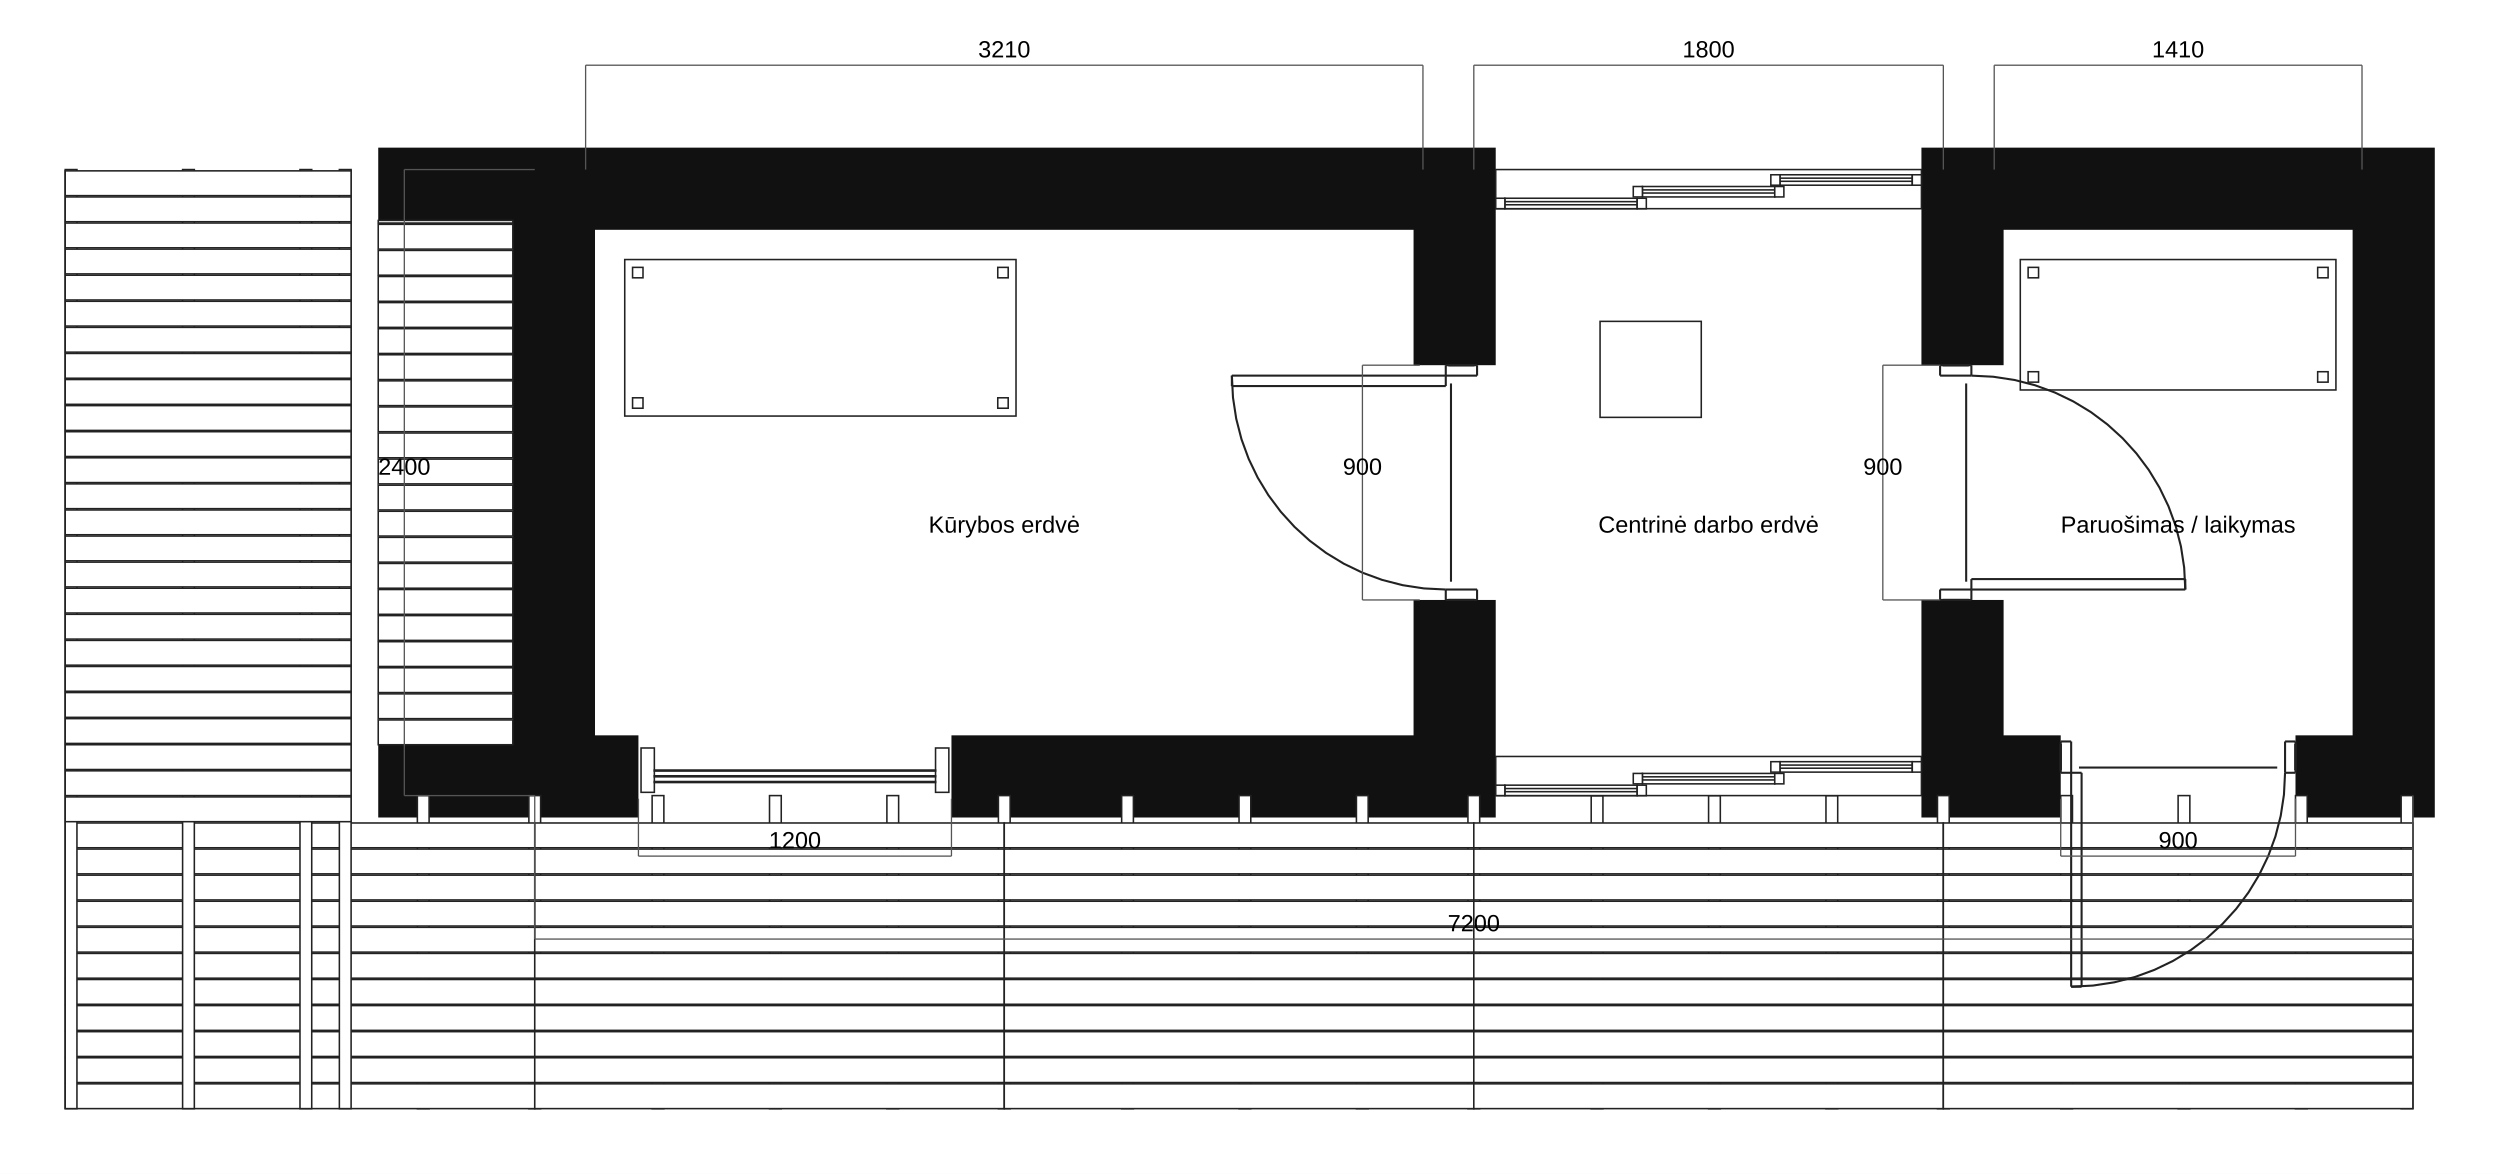
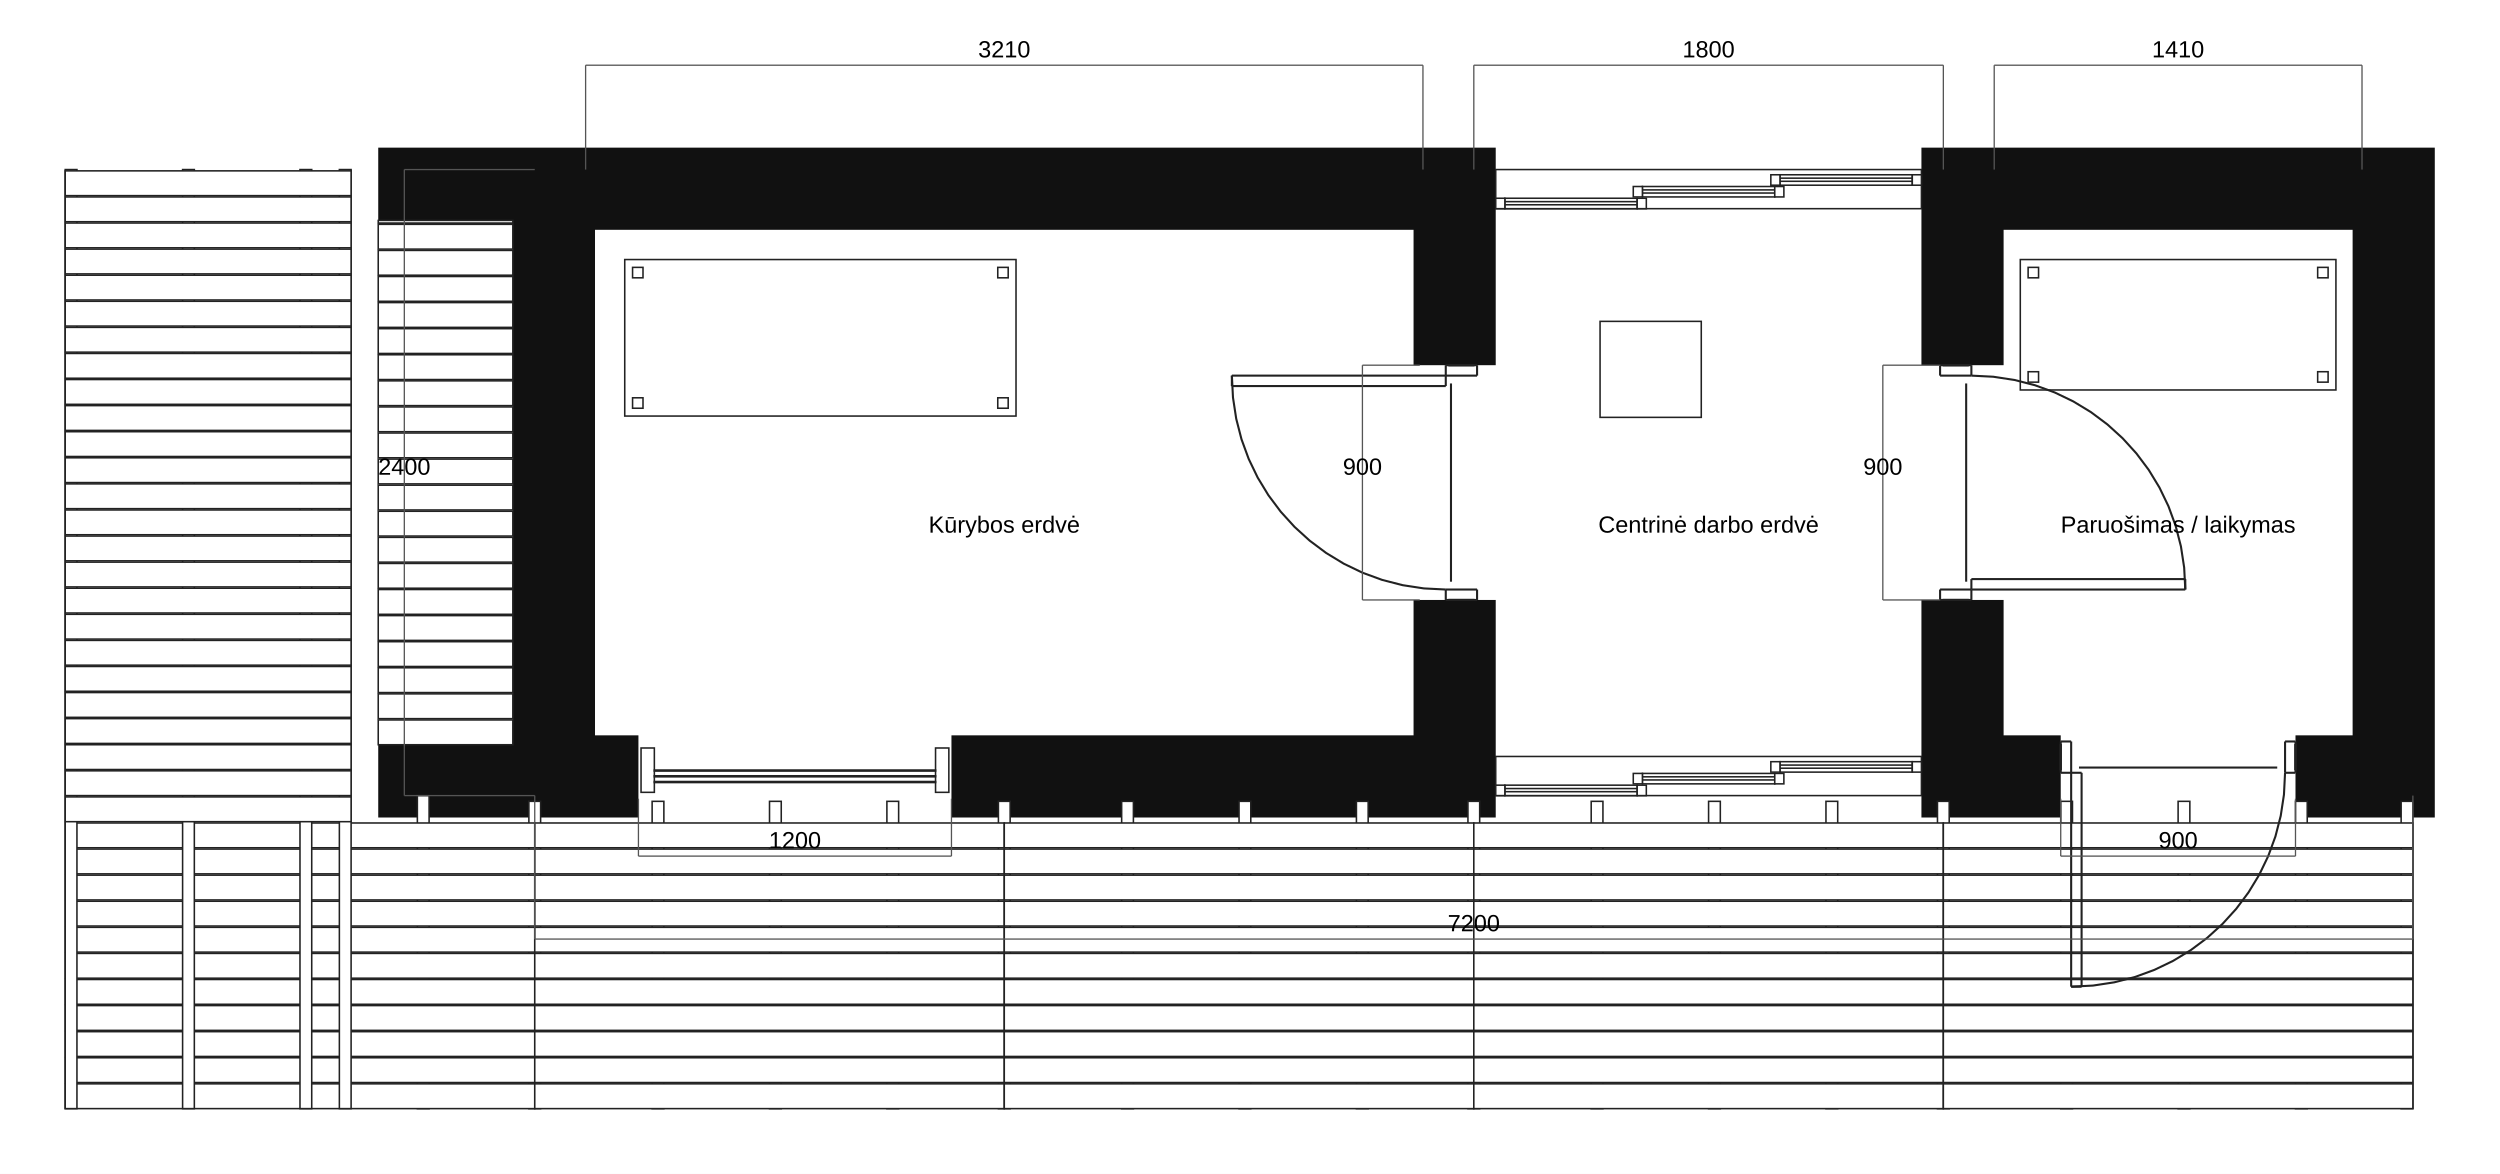
<svg xmlns="http://www.w3.org/2000/svg" viewBox="-2050 -3050 9584.0 4500">
  <rect x="-2050" y="-3050" width="9584.0" height="4500" fill="white" />
  <path d="M-600,84 L397.5,84 L397.5,-231 L231,-231 L231,-2169 L3369.0,-2169 L3369.0,-1650.0 L3684.0,-1650.0 L3684.0,-2484 L-600,-2484 L-600,-2121 L-84,-2121 L-84,-279 L-600,-279 Z M1597.5,84 L3684.0,84 L3684.0,-750.0 L3369.0,-750.0 L3369.0,-231 L1597.5,-231 Z M5316,84 L5850.0,84 L5850.0,-231 L5631,-231 L5631,-750.0 L5316,-750.0 Z M5316,-1650.0 L5631,-1650.0 L5631,-2169 L6969.0,-2169 L6969.0,-231 L6750.0,-231 L6750.0,84 L7284.0,84 L7284.0,-2484 L5316,-2484 Z" fill="#111" fill-rule="evenodd" />
  <polygon points="-450,1200 -405,1200 -405,0 -450,0" fill="#ffffff" stroke="#222" stroke-width="6" />
-   <polygon points="-22.5,1200 22.5,1200 22.5,0 -22.5,0" fill="#ffffff" stroke="#222" stroke-width="6" />
-   <polygon points="450,1200 495,1200 495,0 450,0" fill="#ffffff" stroke="#222" stroke-width="6" />
-   <polygon points="900,1200 945,1200 945,0 900,0" fill="#ffffff" stroke="#222" stroke-width="6" />
-   <polygon points="1350,1200 1395,1200 1395,0 1350,0" fill="#ffffff" stroke="#222" stroke-width="6" />
-   <polygon points="1777.5,1200 1822.5,1200 1822.5,0 1777.5,0" fill="#ffffff" stroke="#222" stroke-width="6" />
-   <polygon points="2250,1200 2295,1200 2295,0 2250,0" fill="#ffffff" stroke="#222" stroke-width="6" />
-   <polygon points="2700,1200 2745,1200 2745,0 2700,0" fill="#ffffff" stroke="#222" stroke-width="6" />
-   <polygon points="3150,1200 3195,1200 3195,0 3150,0" fill="#ffffff" stroke="#222" stroke-width="6" />
-   <polygon points="3577.5,1200 3622.5,1200 3622.5,0 3577.5,0" fill="#ffffff" stroke="#222" stroke-width="6" />
-   <polygon points="4050,1200 4095,1200 4095,0 4050,0" fill="#ffffff" stroke="#222" stroke-width="6" />
-   <polygon points="4500,1200 4545,1200 4545,0 4500,0" fill="#ffffff" stroke="#222" stroke-width="6" />
-   <polygon points="4950,1200 4995,1200 4995,0 4950,0" fill="#ffffff" stroke="#222" stroke-width="6" />
-   <polygon points="5377.5,1200 5422.5,1200 5422.5,0 5377.5,0" fill="#ffffff" stroke="#222" stroke-width="6" />
-   <polygon points="5850,1200 5895,1200 5895,0 5850,0" fill="#ffffff" stroke="#222" stroke-width="6" />
-   <polygon points="6300,1200 6345,1200 6345,0 6300,0" fill="#ffffff" stroke="#222" stroke-width="6" />
-   <polygon points="6750,1200 6795,1200 6795,0 6750,0" fill="#ffffff" stroke="#222" stroke-width="6" />
-   <polygon points="7155,1200 7200,1200 7200,0 7155,0" fill="#ffffff" stroke="#222" stroke-width="6" />
+   <polygon points="-22.5,1200 22.5,1200 22.5,22 -22.5,22" fill="#ffffff" stroke="#222" stroke-width="6" />
+   <polygon points="450,1200 495,1200 495,22 450,22" fill="#ffffff" stroke="#222" stroke-width="6" />
+   <polygon points="900,1200 945,1200 945,22 900,22" fill="#ffffff" stroke="#222" stroke-width="6" />
+   <polygon points="1350,1200 1395,1200 1395,22 1350,22" fill="#ffffff" stroke="#222" stroke-width="6" />
+   <polygon points="1777.5,1200 1822.5,1200 1822.5,22 1777.5,22" fill="#ffffff" stroke="#222" stroke-width="6" />
+   <polygon points="2250,1200 2295,1200 2295,22 2250,22" fill="#ffffff" stroke="#222" stroke-width="6" />
+   <polygon points="2700,1200 2745,1200 2745,22 2700,22" fill="#ffffff" stroke="#222" stroke-width="6" />
+   <polygon points="3150,1200 3195,1200 3195,22 3150,22" fill="#ffffff" stroke="#222" stroke-width="6" />
+   <polygon points="3577.5,1200 3622.5,1200 3622.5,22 3577.5,22" fill="#ffffff" stroke="#222" stroke-width="6" />
+   <polygon points="4050,1200 4095,1200 4095,22 4050,22" fill="#ffffff" stroke="#222" stroke-width="6" />
+   <polygon points="4500,1200 4545,1200 4545,22 4500,22" fill="#ffffff" stroke="#222" stroke-width="6" />
+   <polygon points="4950,1200 4995,1200 4995,22 4950,22" fill="#ffffff" stroke="#222" stroke-width="6" />
+   <polygon points="5377.5,1200 5422.5,1200 5422.5,22 5377.5,22" fill="#ffffff" stroke="#222" stroke-width="6" />
+   <polygon points="5850,1200 5895,1200 5895,22 5850,22" fill="#ffffff" stroke="#222" stroke-width="6" />
+   <polygon points="6300,1200 6345,1200 6345,22 6300,22" fill="#ffffff" stroke="#222" stroke-width="6" />
+   <polygon points="6750,1200 6795,1200 6795,22 6750,22" fill="#ffffff" stroke="#222" stroke-width="6" />
+   <polygon points="7155,1200 7200,1200 7200,22 7155,22" fill="#ffffff" stroke="#222" stroke-width="6" />
  <polygon points="-1800,1200 0,1200 0,1105 -1800,1105" fill="#ffffff" stroke="#222" stroke-width="6" />
  <polygon points="0,1200 1800,1200 1800,1105 0,1105" fill="#ffffff" stroke="#222" stroke-width="6" />
  <polygon points="1800,1200 3600,1200 3600,1105 1800,1105" fill="#ffffff" stroke="#222" stroke-width="6" />
  <polygon points="3600,1200 5400,1200 5400,1105 3600,1105" fill="#ffffff" stroke="#222" stroke-width="6" />
  <polygon points="5400,1200 7200,1200 7200,1105 5400,1105" fill="#ffffff" stroke="#222" stroke-width="6" />
  <polygon points="-1800,1100 0,1100 0,1005 -1800,1005" fill="#ffffff" stroke="#222" stroke-width="6" />
  <polygon points="0,1100 1800,1100 1800,1005 0,1005" fill="#ffffff" stroke="#222" stroke-width="6" />
  <polygon points="1800,1100 3600,1100 3600,1005 1800,1005" fill="#ffffff" stroke="#222" stroke-width="6" />
  <polygon points="3600,1100 5400,1100 5400,1005 3600,1005" fill="#ffffff" stroke="#222" stroke-width="6" />
  <polygon points="5400,1100 7200,1100 7200,1005 5400,1005" fill="#ffffff" stroke="#222" stroke-width="6" />
  <polygon points="-1800,1000 0,1000 0,905 -1800,905" fill="#ffffff" stroke="#222" stroke-width="6" />
  <polygon points="0,1000 1800,1000 1800,905 0,905" fill="#ffffff" stroke="#222" stroke-width="6" />
  <polygon points="1800,1000 3600,1000 3600,905 1800,905" fill="#ffffff" stroke="#222" stroke-width="6" />
  <polygon points="3600,1000 5400,1000 5400,905 3600,905" fill="#ffffff" stroke="#222" stroke-width="6" />
  <polygon points="5400,1000 7200,1000 7200,905 5400,905" fill="#ffffff" stroke="#222" stroke-width="6" />
  <polygon points="-1800,900 0,900 0,805 -1800,805" fill="#ffffff" stroke="#222" stroke-width="6" />
  <polygon points="0,900 1800,900 1800,805 0,805" fill="#ffffff" stroke="#222" stroke-width="6" />
  <polygon points="1800,900 3600,900 3600,805 1800,805" fill="#ffffff" stroke="#222" stroke-width="6" />
  <polygon points="3600,900 5400,900 5400,805 3600,805" fill="#ffffff" stroke="#222" stroke-width="6" />
  <polygon points="5400,900 7200,900 7200,805 5400,805" fill="#ffffff" stroke="#222" stroke-width="6" />
  <polygon points="-1800,800 0,800 0,705 -1800,705" fill="#ffffff" stroke="#222" stroke-width="6" />
  <polygon points="0,800 1800,800 1800,705 0,705" fill="#ffffff" stroke="#222" stroke-width="6" />
  <polygon points="1800,800 3600,800 3600,705 1800,705" fill="#ffffff" stroke="#222" stroke-width="6" />
  <polygon points="3600,800 5400,800 5400,705 3600,705" fill="#ffffff" stroke="#222" stroke-width="6" />
  <polygon points="5400,800 7200,800 7200,705 5400,705" fill="#ffffff" stroke="#222" stroke-width="6" />
  <polygon points="-1800,700 0,700 0,605 -1800,605" fill="#ffffff" stroke="#222" stroke-width="6" />
  <polygon points="0,700 1800,700 1800,605 0,605" fill="#ffffff" stroke="#222" stroke-width="6" />
  <polygon points="1800,700 3600,700 3600,605 1800,605" fill="#ffffff" stroke="#222" stroke-width="6" />
  <polygon points="3600,700 5400,700 5400,605 3600,605" fill="#ffffff" stroke="#222" stroke-width="6" />
  <polygon points="5400,700 7200,700 7200,605 5400,605" fill="#ffffff" stroke="#222" stroke-width="6" />
  <polygon points="-1800,600 0,600 0,505 -1800,505" fill="#ffffff" stroke="#222" stroke-width="6" />
  <polygon points="0,600 1800,600 1800,505 0,505" fill="#ffffff" stroke="#222" stroke-width="6" />
  <polygon points="1800,600 3600,600 3600,505 1800,505" fill="#ffffff" stroke="#222" stroke-width="6" />
  <polygon points="3600,600 5400,600 5400,505 3600,505" fill="#ffffff" stroke="#222" stroke-width="6" />
  <polygon points="5400,600 7200,600 7200,505 5400,505" fill="#ffffff" stroke="#222" stroke-width="6" />
  <polygon points="-1800,500 0,500 0,405 -1800,405" fill="#ffffff" stroke="#222" stroke-width="6" />
  <polygon points="0,500 1800,500 1800,405 0,405" fill="#ffffff" stroke="#222" stroke-width="6" />
  <polygon points="1800,500 3600,500 3600,405 1800,405" fill="#ffffff" stroke="#222" stroke-width="6" />
  <polygon points="3600,500 5400,500 5400,405 3600,405" fill="#ffffff" stroke="#222" stroke-width="6" />
  <polygon points="5400,500 7200,500 7200,405 5400,405" fill="#ffffff" stroke="#222" stroke-width="6" />
  <polygon points="-1800,400 0,400 0,305 -1800,305" fill="#ffffff" stroke="#222" stroke-width="6" />
  <polygon points="0,400 1800,400 1800,305 0,305" fill="#ffffff" stroke="#222" stroke-width="6" />
  <polygon points="1800,400 3600,400 3600,305 1800,305" fill="#ffffff" stroke="#222" stroke-width="6" />
  <polygon points="3600,400 5400,400 5400,305 3600,305" fill="#ffffff" stroke="#222" stroke-width="6" />
  <polygon points="5400,400 7200,400 7200,305 5400,305" fill="#ffffff" stroke="#222" stroke-width="6" />
  <polygon points="-1800,300 0,300 0,205 -1800,205" fill="#ffffff" stroke="#222" stroke-width="6" />
  <polygon points="0,300 1800,300 1800,205 0,205" fill="#ffffff" stroke="#222" stroke-width="6" />
  <polygon points="1800,300 3600,300 3600,205 1800,205" fill="#ffffff" stroke="#222" stroke-width="6" />
  <polygon points="3600,300 5400,300 5400,205 3600,205" fill="#ffffff" stroke="#222" stroke-width="6" />
  <polygon points="5400,300 7200,300 7200,205 5400,205" fill="#ffffff" stroke="#222" stroke-width="6" />
  <polygon points="-1800,200 0,200 0,105 -1800,105" fill="#ffffff" stroke="#222" stroke-width="6" />
  <polygon points="0,200 1800,200 1800,105 0,105" fill="#ffffff" stroke="#222" stroke-width="6" />
  <polygon points="1800,200 3600,200 3600,105 1800,105" fill="#ffffff" stroke="#222" stroke-width="6" />
  <polygon points="3600,200 5400,200 5400,105 3600,105" fill="#ffffff" stroke="#222" stroke-width="6" />
  <polygon points="5400,200 7200,200 7200,105 5400,105" fill="#ffffff" stroke="#222" stroke-width="6" />
  <polygon points="-1800,1200 -1755,1200 -1755,-2400 -1800,-2400" fill="#ffffff" stroke="#222" stroke-width="6" />
  <polygon points="-1350,1200 -1305,1200 -1305,-2400 -1350,-2400" fill="#ffffff" stroke="#222" stroke-width="6" />
  <polygon points="-900,1200 -855,1200 -855,-2400 -900,-2400" fill="#ffffff" stroke="#222" stroke-width="6" />
  <polygon points="-749,1200 -704,1200 -704,-2400 -749,-2400" fill="#ffffff" stroke="#222" stroke-width="6" />
  <polygon points="-1800,100 -704,100 -704,5 -1800,5" fill="#ffffff" stroke="#222" stroke-width="6" />
  <polygon points="-1800,0 -704,0 -704,-95 -1800,-95" fill="#ffffff" stroke="#222" stroke-width="6" />
  <polygon points="-1800,-100 -704,-100 -704,-195 -1800,-195" fill="#ffffff" stroke="#222" stroke-width="6" />
  <polygon points="-1800,-200 -704,-200 -704,-295 -1800,-295" fill="#ffffff" stroke="#222" stroke-width="6" />
  <polygon points="-1800,-300 -704,-300 -704,-395 -1800,-395" fill="#ffffff" stroke="#222" stroke-width="6" />
  <polygon points="-1800,-400 -704,-400 -704,-495 -1800,-495" fill="#ffffff" stroke="#222" stroke-width="6" />
  <polygon points="-1800,-500 -704,-500 -704,-595 -1800,-595" fill="#ffffff" stroke="#222" stroke-width="6" />
  <polygon points="-1800,-600 -704,-600 -704,-695 -1800,-695" fill="#ffffff" stroke="#222" stroke-width="6" />
  <polygon points="-1800,-700 -704,-700 -704,-795 -1800,-795" fill="#ffffff" stroke="#222" stroke-width="6" />
  <polygon points="-1800,-800 -704,-800 -704,-895 -1800,-895" fill="#ffffff" stroke="#222" stroke-width="6" />
  <polygon points="-1800,-900 -704,-900 -704,-995 -1800,-995" fill="#ffffff" stroke="#222" stroke-width="6" />
  <polygon points="-1800,-1000 -704,-1000 -704,-1095 -1800,-1095" fill="#ffffff" stroke="#222" stroke-width="6" />
  <polygon points="-1800,-1100 -704,-1100 -704,-1195 -1800,-1195" fill="#ffffff" stroke="#222" stroke-width="6" />
  <polygon points="-1800,-1200 -704,-1200 -704,-1295 -1800,-1295" fill="#ffffff" stroke="#222" stroke-width="6" />
  <polygon points="-1800,-1300 -704,-1300 -704,-1395 -1800,-1395" fill="#ffffff" stroke="#222" stroke-width="6" />
  <polygon points="-1800,-1400 -704,-1400 -704,-1495 -1800,-1495" fill="#ffffff" stroke="#222" stroke-width="6" />
  <polygon points="-1800,-1500 -704,-1500 -704,-1595 -1800,-1595" fill="#ffffff" stroke="#222" stroke-width="6" />
  <polygon points="-1800,-1600 -704,-1600 -704,-1695 -1800,-1695" fill="#ffffff" stroke="#222" stroke-width="6" />
  <polygon points="-1800,-1700 -704,-1700 -704,-1795 -1800,-1795" fill="#ffffff" stroke="#222" stroke-width="6" />
  <polygon points="-1800,-1800 -704,-1800 -704,-1895 -1800,-1895" fill="#ffffff" stroke="#222" stroke-width="6" />
  <polygon points="-1800,-1900 -704,-1900 -704,-1995 -1800,-1995" fill="#ffffff" stroke="#222" stroke-width="6" />
  <polygon points="-1800,-2000 -704,-2000 -704,-2095 -1800,-2095" fill="#ffffff" stroke="#222" stroke-width="6" />
  <polygon points="-1800,-2100 -704,-2100 -704,-2195 -1800,-2195" fill="#ffffff" stroke="#222" stroke-width="6" />
  <polygon points="-1800,-2200 -704,-2200 -704,-2295 -1800,-2295" fill="#ffffff" stroke="#222" stroke-width="6" />
  <polygon points="-1800,-2300 -704,-2300 -704,-2395 -1800,-2395" fill="#ffffff" stroke="#222" stroke-width="6" />
  <polygon points="345,-1455 1845,-1455 1845,-2055 345,-2055" fill="#ffffff" stroke="#222" stroke-width="6" />
  <polygon points="375,-1485 415,-1485 415,-1525 375,-1525" fill="#ffffff" stroke="#222" stroke-width="6" />
  <polygon points="1775,-1485 1815,-1485 1815,-1525 1775,-1525" fill="#ffffff" stroke="#222" stroke-width="6" />
  <polygon points="375,-1985 415,-1985 415,-2025 375,-2025" fill="#ffffff" stroke="#222" stroke-width="6" />
  <polygon points="1775,-1985 1815,-1985 1815,-2025 1775,-2025" fill="#ffffff" stroke="#222" stroke-width="6" />
  <polygon points="5695,-1555 6905,-1555 6905,-2055 5695,-2055" fill="#ffffff" stroke="#222" stroke-width="6" />
  <polygon points="5725,-1585 5765,-1585 5765,-1625 5725,-1625" fill="#ffffff" stroke="#222" stroke-width="6" />
  <polygon points="6835,-1585 6875,-1585 6875,-1625 6835,-1625" fill="#ffffff" stroke="#222" stroke-width="6" />
  <polygon points="5725,-1985 5765,-1985 5765,-2025 5725,-2025" fill="#ffffff" stroke="#222" stroke-width="6" />
  <polygon points="6835,-1985 6875,-1985 6875,-2025 6835,-2025" fill="#ffffff" stroke="#222" stroke-width="6" />
  <polygon points="3684,0 5316,0 5316,-150 3684,-150" fill="#ffffff" stroke="#222" stroke-width="6" />
  <polygon points="3719.0,0 4226.333,0 4226.333,-40 3719.0,-40" fill="#ffffff" stroke="#222" stroke-width="6" />
  <polygon points="4246.333,-45 4753.667,-45 4753.667,-85 4246.333,-85" fill="#ffffff" stroke="#222" stroke-width="6" />
  <polygon points="4773.667,-90 5281.0,-90 5281.0,-130 4773.667,-130" fill="#ffffff" stroke="#222" stroke-width="6" />
  <polygon points="3684,-2250 5316,-2250 5316,-2400 3684,-2400" fill="#ffffff" stroke="#222" stroke-width="6" />
  <polygon points="3719.0,-2250 4226.333,-2250 4226.333,-2290 3719.0,-2290" fill="#ffffff" stroke="#222" stroke-width="6" />
  <polygon points="4246.333,-2295 4753.667,-2295 4753.667,-2335 4246.333,-2335" fill="#ffffff" stroke="#222" stroke-width="6" />
  <polygon points="4773.667,-2340 5281.0,-2340 5281.0,-2380 4773.667,-2380" fill="#ffffff" stroke="#222" stroke-width="6" />
  <polygon points="4084,-1450 4472,-1450 4472,-1818 4084,-1818" fill="#ffffff" stroke="#222" stroke-width="6" />
  <polygon points="-600,-195 -84,-195 -84,-290 -600,-290" fill="#ffffff" stroke="#222" stroke-width="6" />
  <polygon points="-600,-295 -84,-295 -84,-390 -600,-390" fill="#ffffff" stroke="#222" stroke-width="6" />
  <polygon points="-600,-395 -84,-395 -84,-490 -600,-490" fill="#ffffff" stroke="#222" stroke-width="6" />
  <polygon points="-600,-495 -84,-495 -84,-590 -600,-590" fill="#ffffff" stroke="#222" stroke-width="6" />
  <polygon points="-600,-595 -84,-595 -84,-690 -600,-690" fill="#ffffff" stroke="#222" stroke-width="6" />
  <polygon points="-600,-695 -84,-695 -84,-790 -600,-790" fill="#ffffff" stroke="#222" stroke-width="6" />
  <polygon points="-600,-795 -84,-795 -84,-890 -600,-890" fill="#ffffff" stroke="#222" stroke-width="6" />
  <polygon points="-600,-895 -84,-895 -84,-990 -600,-990" fill="#ffffff" stroke="#222" stroke-width="6" />
  <polygon points="-600,-995 -84,-995 -84,-1090 -600,-1090" fill="#ffffff" stroke="#222" stroke-width="6" />
  <polygon points="-600,-1095 -84,-1095 -84,-1190 -600,-1190" fill="#ffffff" stroke="#222" stroke-width="6" />
  <polygon points="-600,-1195 -84,-1195 -84,-1290 -600,-1290" fill="#ffffff" stroke="#222" stroke-width="6" />
  <polygon points="-600,-1295 -84,-1295 -84,-1390 -600,-1390" fill="#ffffff" stroke="#222" stroke-width="6" />
  <polygon points="-600,-1395 -84,-1395 -84,-1490 -600,-1490" fill="#ffffff" stroke="#222" stroke-width="6" />
  <polygon points="-600,-1495 -84,-1495 -84,-1590 -600,-1590" fill="#ffffff" stroke="#222" stroke-width="6" />
  <polygon points="-600,-1595 -84,-1595 -84,-1690 -600,-1690" fill="#ffffff" stroke="#222" stroke-width="6" />
  <polygon points="-600,-1695 -84,-1695 -84,-1790 -600,-1790" fill="#ffffff" stroke="#222" stroke-width="6" />
  <polygon points="-600,-1795 -84,-1795 -84,-1890 -600,-1890" fill="#ffffff" stroke="#222" stroke-width="6" />
  <polygon points="-600,-1895 -84,-1895 -84,-1990 -600,-1990" fill="#ffffff" stroke="#222" stroke-width="6" />
  <polygon points="-600,-1995 -84,-1995 -84,-2090 -600,-2090" fill="#ffffff" stroke="#222" stroke-width="6" />
  <polygon points="-600,-2095 -84,-2095 -84,-2190 -600,-2190" fill="#ffffff" stroke="#222" stroke-width="6" />
  <polygon points="-600,-2195 -84,-2195 -84,-2205 -600,-2205" fill="#ffffff" stroke="#222" stroke-width="6" />
  <polygon points="407.5,-12.5 458.5,-12.5 458.5,-182.5 407.5,-182.5" fill="#ffffff" stroke="#222" stroke-width="6" />
  <polygon points="1536.5,-12.5 1587.5,-12.5 1587.5,-182.5 1536.5,-182.5" fill="#ffffff" stroke="#222" stroke-width="6" />
  <polygon points="458.5,-50.0 1536.5,-50.0 1536.5,-54.0 458.5,-54.0" fill="#ffffff" stroke="#222" stroke-width="6" />
  <polygon points="458.5,-72.0 1536.5,-72.0 1536.5,-76.0 458.5,-76.0" fill="#ffffff" stroke="#222" stroke-width="6" />
  <polygon points="458.5,-94.0 1536.5,-94.0 1536.5,-98.0 458.5,-98.0" fill="#ffffff" stroke="#222" stroke-width="6" />
  <polygon points="3719.0,-15.0 4226.333,-15.0 4226.333,-27.0 3719.0,-27.0" fill="#ffffff" stroke="#222" stroke-width="6" />
  <polygon points="3684.0,-0.0 3719.0,-0.0 3719.0,-40.0 3684.0,-40.0" fill="#ffffff" stroke="#222" stroke-width="6" />
  <polygon points="4226.333,-0.0 4261.333,-0.0 4261.333,-40.0 4226.333,-40.0" fill="#ffffff" stroke="#222" stroke-width="6" />
  <polygon points="4246.333,-60.0 4753.667,-60.0 4753.667,-72.0 4246.333,-72.0" fill="#ffffff" stroke="#222" stroke-width="6" />
  <polygon points="4211.333,-45.0 4246.333,-45.0 4246.333,-85.0 4211.333,-85.0" fill="#ffffff" stroke="#222" stroke-width="6" />
  <polygon points="4753.667,-45.0 4788.667,-45.0 4788.667,-85.0 4753.667,-85.0" fill="#ffffff" stroke="#222" stroke-width="6" />
  <polygon points="4773.667,-105.0 5281.0,-105.0 5281.0,-117.0 4773.667,-117.0" fill="#ffffff" stroke="#222" stroke-width="6" />
  <polygon points="4738.667,-90.0 4773.667,-90.0 4773.667,-130.0 4738.667,-130.0" fill="#ffffff" stroke="#222" stroke-width="6" />
  <polygon points="5281.0,-90.0 5316.0,-90.0 5316.0,-130.0 5281.0,-130.0" fill="#ffffff" stroke="#222" stroke-width="6" />
  <polygon points="3719.0,-2265.0 4226.333,-2265.0 4226.333,-2277.0 3719.0,-2277.0" fill="#ffffff" stroke="#222" stroke-width="6" />
  <polygon points="3684.0,-2250.0 3719.0,-2250.0 3719.0,-2290.0 3684.0,-2290.0" fill="#ffffff" stroke="#222" stroke-width="6" />
  <polygon points="4226.333,-2250.0 4261.333,-2250.0 4261.333,-2290.0 4226.333,-2290.0" fill="#ffffff" stroke="#222" stroke-width="6" />
  <polygon points="4246.333,-2310.0 4753.667,-2310.0 4753.667,-2322.0 4246.333,-2322.0" fill="#ffffff" stroke="#222" stroke-width="6" />
  <polygon points="4211.333,-2295.0 4246.333,-2295.0 4246.333,-2335.0 4211.333,-2335.0" fill="#ffffff" stroke="#222" stroke-width="6" />
  <polygon points="4753.667,-2295.0 4788.667,-2295.0 4788.667,-2335.0 4753.667,-2335.0" fill="#ffffff" stroke="#222" stroke-width="6" />
  <polygon points="4773.667,-2355.0 5281.0,-2355.0 5281.0,-2367.0 4773.667,-2367.0" fill="#ffffff" stroke="#222" stroke-width="6" />
  <polygon points="4738.667,-2340.0 4773.667,-2340.0 4773.667,-2380.0 4738.667,-2380.0" fill="#ffffff" stroke="#222" stroke-width="6" />
  <polygon points="5281.0,-2340.0 5316.0,-2340.0 5316.0,-2380.0 5281.0,-2380.0" fill="#ffffff" stroke="#222" stroke-width="6" />
  <polyline points="3512.5,-820.0 3512.5,-1580.0" fill="none" stroke="#222" stroke-width="8" />
  <polyline points="2672.5,-1610.0 2676.734,-1526.16 2689.159,-1444.741 2709.366,-1366.157 2736.94,-1290.819 2771.47,-1219.139 2812.543,-1151.53 2859.748,-1088.404 2912.672,-1030.172 2970.904,-977.248 3034.03,-930.043 3101.639,-888.97 3173.319,-854.44 3248.657,-826.866 3327.241,-806.659 3408.66,-794.234 3492.5,-790.0" fill="none" stroke="#222" stroke-width="8" />
  <polyline points="3612.5,-750.0 3612.5,-790.0" fill="none" stroke="#222" stroke-width="8" />
  <polyline points="3612.5,-790.0 3492.5,-790.0" fill="none" stroke="#222" stroke-width="8" />
  <polyline points="3492.5,-790.0 3492.5,-750.0" fill="none" stroke="#222" stroke-width="8" />
  <polyline points="3492.5,-750.0 3612.5,-750.0" fill="none" stroke="#222" stroke-width="8" />
  <polyline points="3492.5,-1650.0 3492.5,-1610.0" fill="none" stroke="#222" stroke-width="8" />
  <polyline points="3492.5,-1610.0 3612.5,-1610.0" fill="none" stroke="#222" stroke-width="8" />
  <polyline points="3612.5,-1610.0 3612.5,-1650.0" fill="none" stroke="#222" stroke-width="8" />
  <polyline points="3612.5,-1650.0 3492.5,-1650.0" fill="none" stroke="#222" stroke-width="8" />
  <polyline points="2672.5,-1610.0 3492.5,-1610.0" fill="none" stroke="#222" stroke-width="8" />
  <polyline points="3492.5,-1610.0 3492.5,-1570.0" fill="none" stroke="#222" stroke-width="8" />
  <polyline points="3492.5,-1570.0 2672.5,-1570.0" fill="none" stroke="#222" stroke-width="8" />
  <polyline points="2672.5,-1570.0 2672.5,-1610.0" fill="none" stroke="#222" stroke-width="8" />
  <polyline points="3502.5,-750.0 3602.5,-750.0" fill="none" stroke="#222" stroke-width="8" />
  <polyline points="3502.5,-750.0 3602.5,-750.0" fill="none" stroke="#222" stroke-width="8" />
  <polyline points="3502.5,-1650.0 3602.5,-1650.0" fill="none" stroke="#222" stroke-width="8" />
  <polyline points="3502.5,-1650.0 3602.5,-1650.0" fill="none" stroke="#222" stroke-width="8" />
  <polyline points="5487.5,-1580.0 5487.5,-820.0" fill="none" stroke="#222" stroke-width="8" />
  <polyline points="6327.5,-790.0 6323.266,-873.84 6310.841,-955.259 6290.634,-1033.843 6263.06,-1109.181 6228.53,-1180.861 6187.457,-1248.47 6140.252,-1311.596 6087.328,-1369.828 6029.096,-1422.752 5965.97,-1469.957 5898.361,-1511.03 5826.681,-1545.56 5751.343,-1573.134 5672.759,-1593.341 5591.34,-1605.766 5507.5,-1610.0" fill="none" stroke="#222" stroke-width="8" />
  <polyline points="5387.5,-1650.0 5387.5,-1610.0" fill="none" stroke="#222" stroke-width="8" />
  <polyline points="5387.5,-1610.0 5507.5,-1610.0" fill="none" stroke="#222" stroke-width="8" />
  <polyline points="5507.5,-1610.0 5507.5,-1650.0" fill="none" stroke="#222" stroke-width="8" />
  <polyline points="5507.5,-1650.0 5387.5,-1650.0" fill="none" stroke="#222" stroke-width="8" />
  <polyline points="5507.5,-750.0 5507.5,-790.0" fill="none" stroke="#222" stroke-width="8" />
  <polyline points="5507.5,-790.0 5387.5,-790.0" fill="none" stroke="#222" stroke-width="8" />
  <polyline points="5387.5,-790.0 5387.5,-750.0" fill="none" stroke="#222" stroke-width="8" />
  <polyline points="5387.5,-750.0 5507.5,-750.0" fill="none" stroke="#222" stroke-width="8" />
  <polyline points="6327.5,-790.0 5507.5,-790.0" fill="none" stroke="#222" stroke-width="8" />
  <polyline points="5507.5,-790.0 5507.5,-830.0" fill="none" stroke="#222" stroke-width="8" />
  <polyline points="5507.5,-830.0 6327.5,-830.0" fill="none" stroke="#222" stroke-width="8" />
  <polyline points="6327.5,-830.0 6327.5,-790.0" fill="none" stroke="#222" stroke-width="8" />
  <polyline points="5497.5,-1650.0 5397.5,-1650.0" fill="none" stroke="#222" stroke-width="8" />
  <polyline points="5497.5,-1650.0 5397.5,-1650.0" fill="none" stroke="#222" stroke-width="8" />
  <polyline points="5497.5,-750.0 5397.5,-750.0" fill="none" stroke="#222" stroke-width="8" />
  <polyline points="5497.5,-750.0 5397.5,-750.0" fill="none" stroke="#222" stroke-width="8" />
  <polyline points="6680.0,-107.5 5920.0,-107.5" fill="none" stroke="#222" stroke-width="8" />
  <polyline points="5890.0,732.5 5973.84,728.266 6055.259,715.841 6133.843,695.634 6209.181,668.06 6280.861,633.53 6348.47,592.457 6411.596,545.252 6469.828,492.328 6522.752,434.096 6569.957,370.97 6611.03,303.361 6645.56,231.681 6673.134,156.343 6693.341,77.759 6705.766,-3.66 6710.0,-87.5" fill="none" stroke="#222" stroke-width="8" />
  <polyline points="6750.0,-207.5 6710.0,-207.5" fill="none" stroke="#222" stroke-width="8" />
  <polyline points="6710.0,-207.5 6710.0,-87.5" fill="none" stroke="#222" stroke-width="8" />
  <polyline points="6710.0,-87.5 6750.0,-87.5" fill="none" stroke="#222" stroke-width="8" />
  <polyline points="6750.0,-87.5 6750.0,-207.5" fill="none" stroke="#222" stroke-width="8" />
  <polyline points="5850.0,-87.5 5890.0,-87.5" fill="none" stroke="#222" stroke-width="8" />
  <polyline points="5890.0,-87.5 5890.0,-207.5" fill="none" stroke="#222" stroke-width="8" />
  <polyline points="5890.0,-207.5 5850.0,-207.5" fill="none" stroke="#222" stroke-width="8" />
  <polyline points="5850.0,-207.5 5850.0,-87.5" fill="none" stroke="#222" stroke-width="8" />
  <polyline points="5890.0,732.5 5890.0,-87.5" fill="none" stroke="#222" stroke-width="8" />
  <polyline points="5890.0,-87.5 5930.0,-87.5" fill="none" stroke="#222" stroke-width="8" />
  <polyline points="5930.0,-87.5 5930.0,732.5" fill="none" stroke="#222" stroke-width="8" />
  <polyline points="5930.0,732.5 5890.0,732.5" fill="none" stroke="#222" stroke-width="8" />
  <polyline points="6750.0,-97.5 6750.0,-197.5" fill="none" stroke="#222" stroke-width="8" />
  <polyline points="6750.0,-97.5 6750.0,-197.5" fill="none" stroke="#222" stroke-width="8" />
  <polyline points="5850.0,-97.5 5850.0,-197.5" fill="none" stroke="#222" stroke-width="8" />
  <polyline points="5850.0,-97.5 5850.0,-197.5" fill="none" stroke="#222" stroke-width="8" />
  <text x="1800.0" y="-1008.0" font-family="Arial" font-size="90" text-anchor="middle">Kūrybos erdvė</text>
  <text x="4500.0" y="-1008.0" font-family="Arial" font-size="90" text-anchor="middle">Centrinė darbo erdvė</text>
  <text x="6300.0" y="-1008.0" font-family="Arial" font-size="90" text-anchor="middle">Paruošimas / laikymas</text>
  <path d="M0,0 L0,550" stroke="#555" stroke-width="5" />
  <path d="M7200,0 L7200,550" stroke="#555" stroke-width="5" />
  <path d="M0,550 L7200,550" stroke="#555" stroke-width="5" />
  <text x="3600.0" y="520.0" font-family="Arial" font-size="90" text-anchor="middle">7200</text>
  <path d="M0,0 L-500,0" stroke="#555" stroke-width="5" />
  <path d="M0,-2400 L-500,-2400" stroke="#555" stroke-width="5" />
  <path d="M-500,0 L-500,-2400" stroke="#555" stroke-width="5" />
  <text x="-500.0" y="-1230.0" font-family="Arial" font-size="90" text-anchor="middle">2400</text>
  <path d="M195,-2400 L195,-2800" stroke="#555" stroke-width="5" />
  <path d="M3405,-2400 L3405,-2800" stroke="#555" stroke-width="5" />
  <path d="M195,-2800 L3405,-2800" stroke="#555" stroke-width="5" />
  <text x="1800.0" y="-2830.0" font-family="Arial" font-size="90" text-anchor="middle">3210</text>
  <path d="M3600,-2400 L3600,-2800" stroke="#555" stroke-width="5" />
  <path d="M5400,-2400 L5400,-2800" stroke="#555" stroke-width="5" />
  <path d="M3600,-2800 L5400,-2800" stroke="#555" stroke-width="5" />
  <text x="4500.0" y="-2830.0" font-family="Arial" font-size="90" text-anchor="middle">1800</text>
  <path d="M5595,-2400 L5595,-2800" stroke="#555" stroke-width="5" />
  <path d="M7005,-2400 L7005,-2800" stroke="#555" stroke-width="5" />
  <path d="M5595,-2800 L7005,-2800" stroke="#555" stroke-width="5" />
  <text x="6300.0" y="-2830.0" font-family="Arial" font-size="90" text-anchor="middle">1410</text>
  <path d="M397.5,12 L397.5,232" stroke="#555" stroke-width="5" />
  <path d="M1597.5,12 L1597.5,232" stroke="#555" stroke-width="5" />
  <path d="M397.5,232 L1597.5,232" stroke="#555" stroke-width="5" />
  <text x="997.5" y="202.0" font-family="Arial" font-size="90" text-anchor="middle">1200</text>
  <path d="M3393,-750.0 L3173,-750.0" stroke="#555" stroke-width="5" />
  <path d="M3393,-1650.0 L3173,-1650.0" stroke="#555" stroke-width="5" />
  <path d="M3173,-750.0 L3173,-1650.0" stroke="#555" stroke-width="5" />
  <text x="3173.0" y="-1230.0" font-family="Arial" font-size="90" text-anchor="middle">900</text>
  <path d="M5388,-750.0 L5168,-750.0" stroke="#555" stroke-width="5" />
  <path d="M5388,-1650.0 L5168,-1650.0" stroke="#555" stroke-width="5" />
  <path d="M5168,-750.0 L5168,-1650.0" stroke="#555" stroke-width="5" />
  <text x="5168.0" y="-1230.0" font-family="Arial" font-size="90" text-anchor="middle">900</text>
  <path d="M5850.0,12 L5850.0,232" stroke="#555" stroke-width="5" />
  <path d="M6750.0,12 L6750.0,232" stroke="#555" stroke-width="5" />
  <path d="M5850.0,232 L6750.0,232" stroke="#555" stroke-width="5" />
  <text x="6300.0" y="202.0" font-family="Arial" font-size="90" text-anchor="middle">900</text>
</svg>
